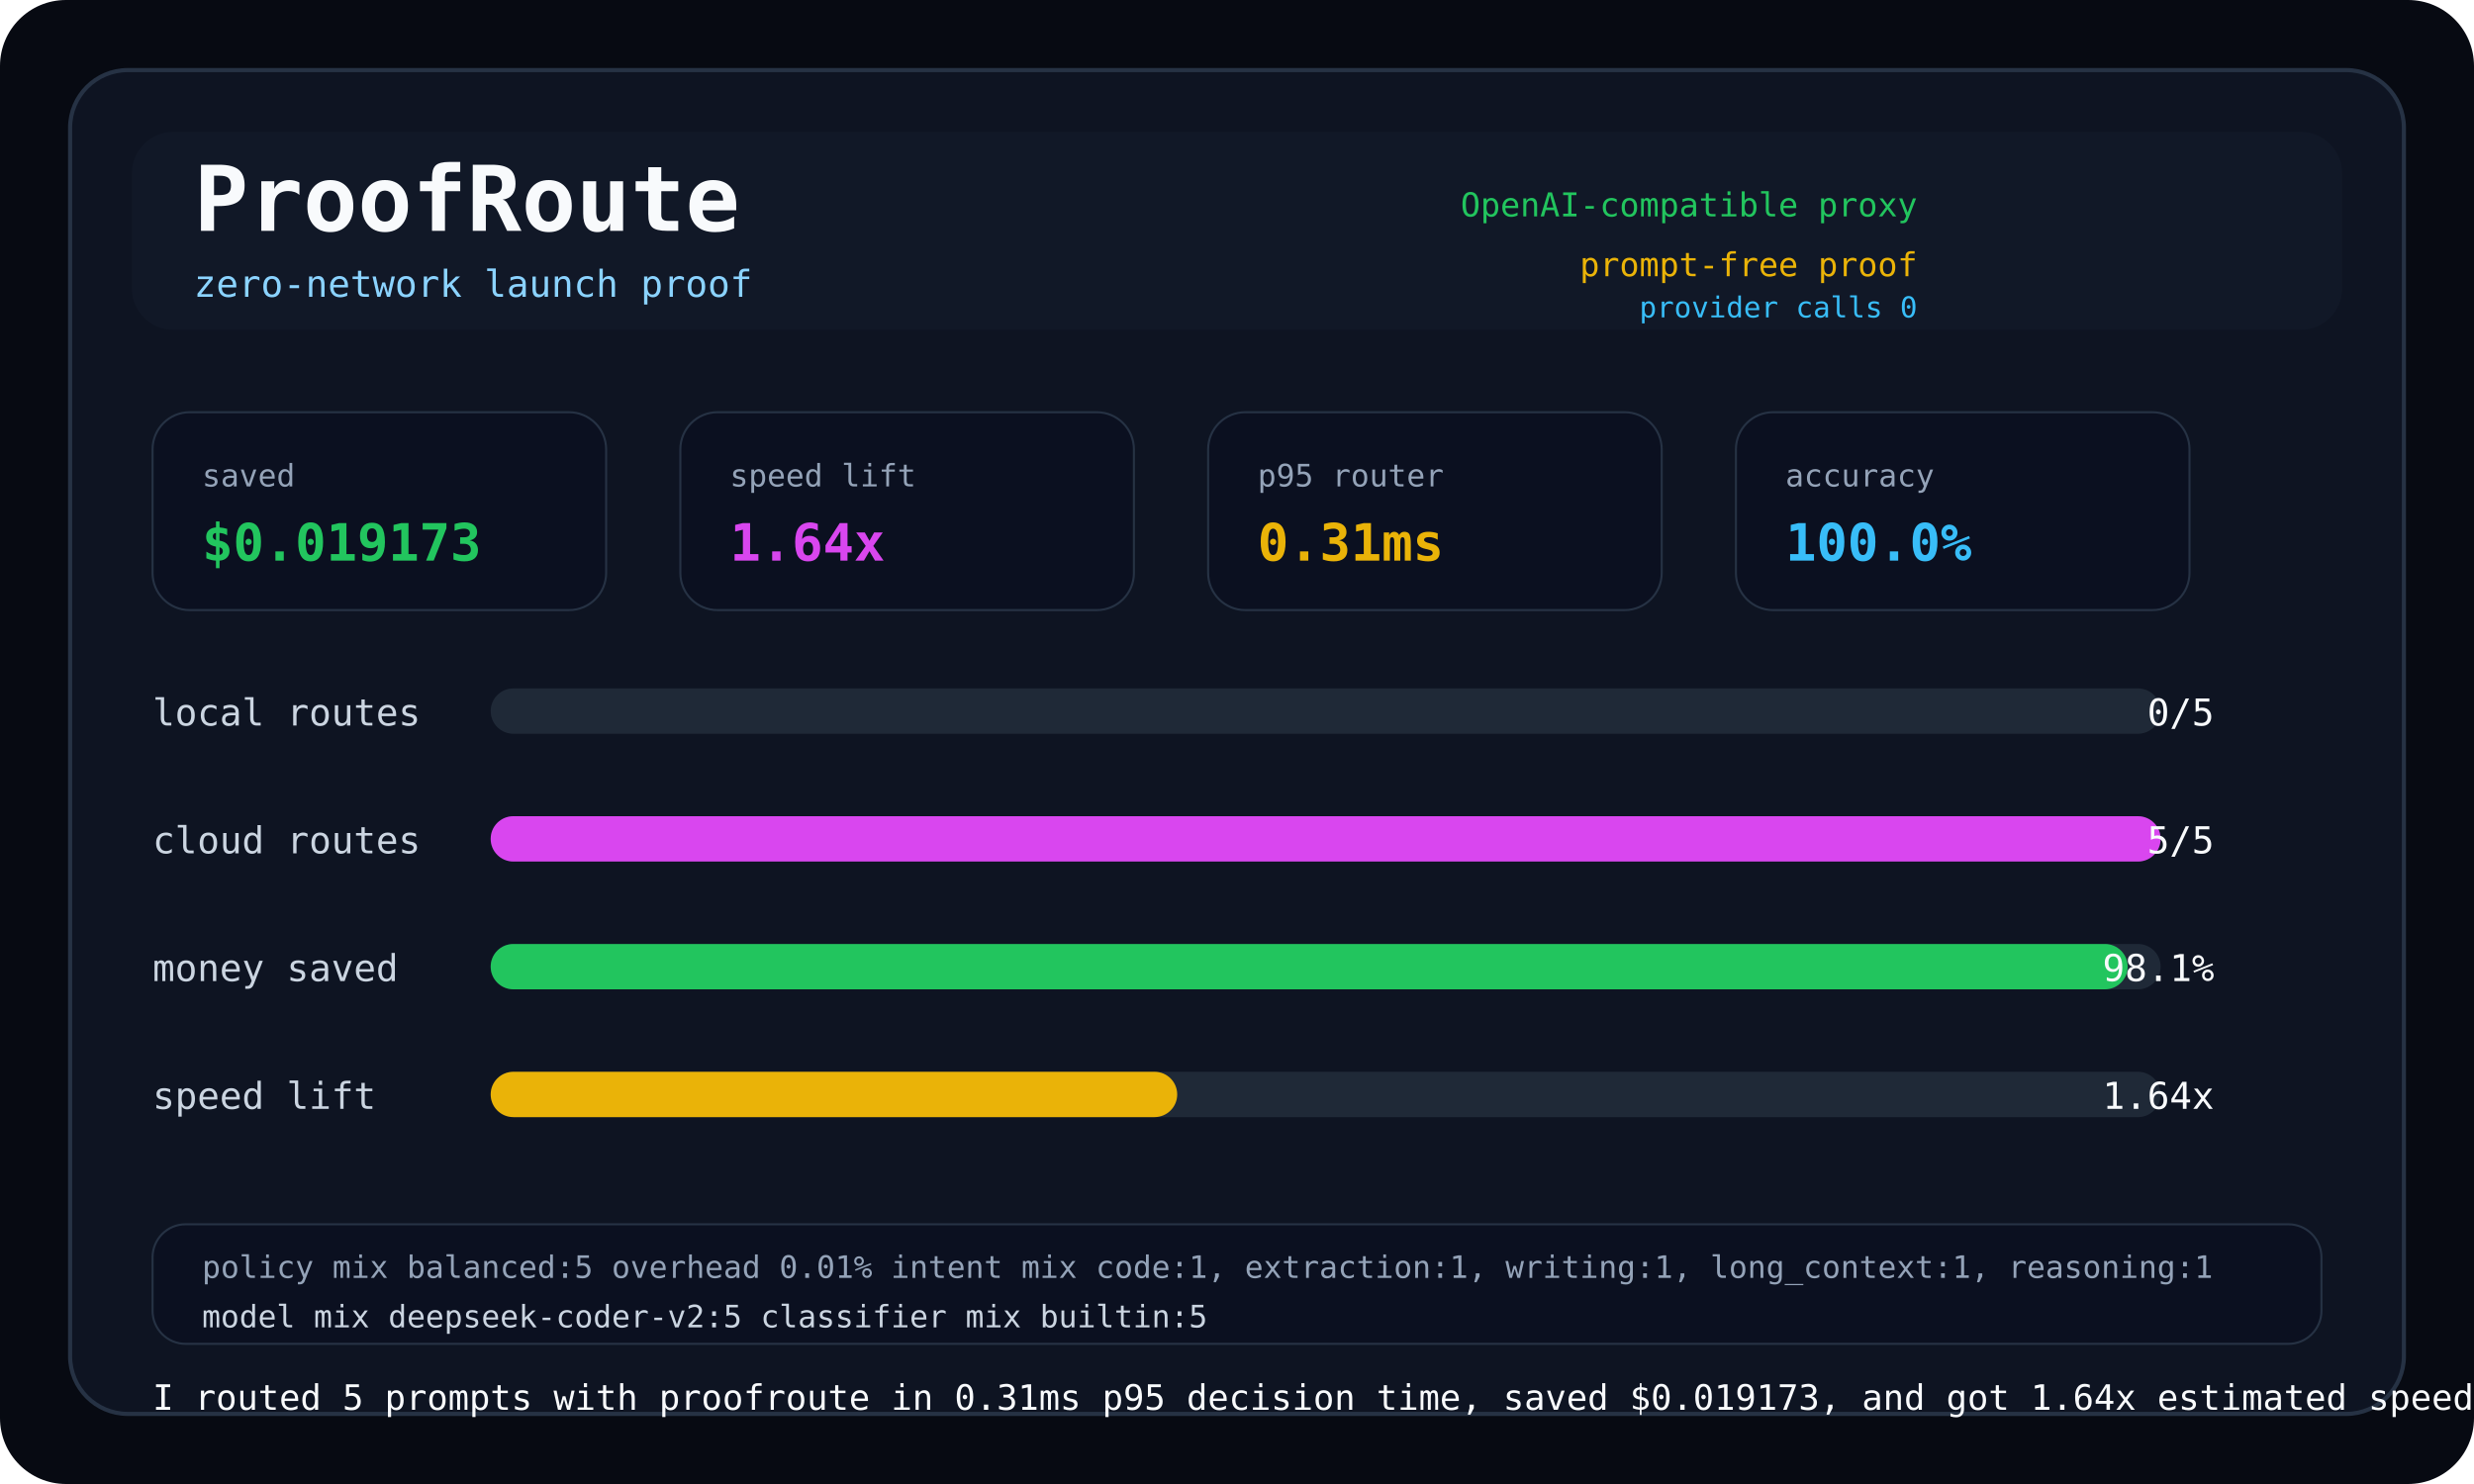
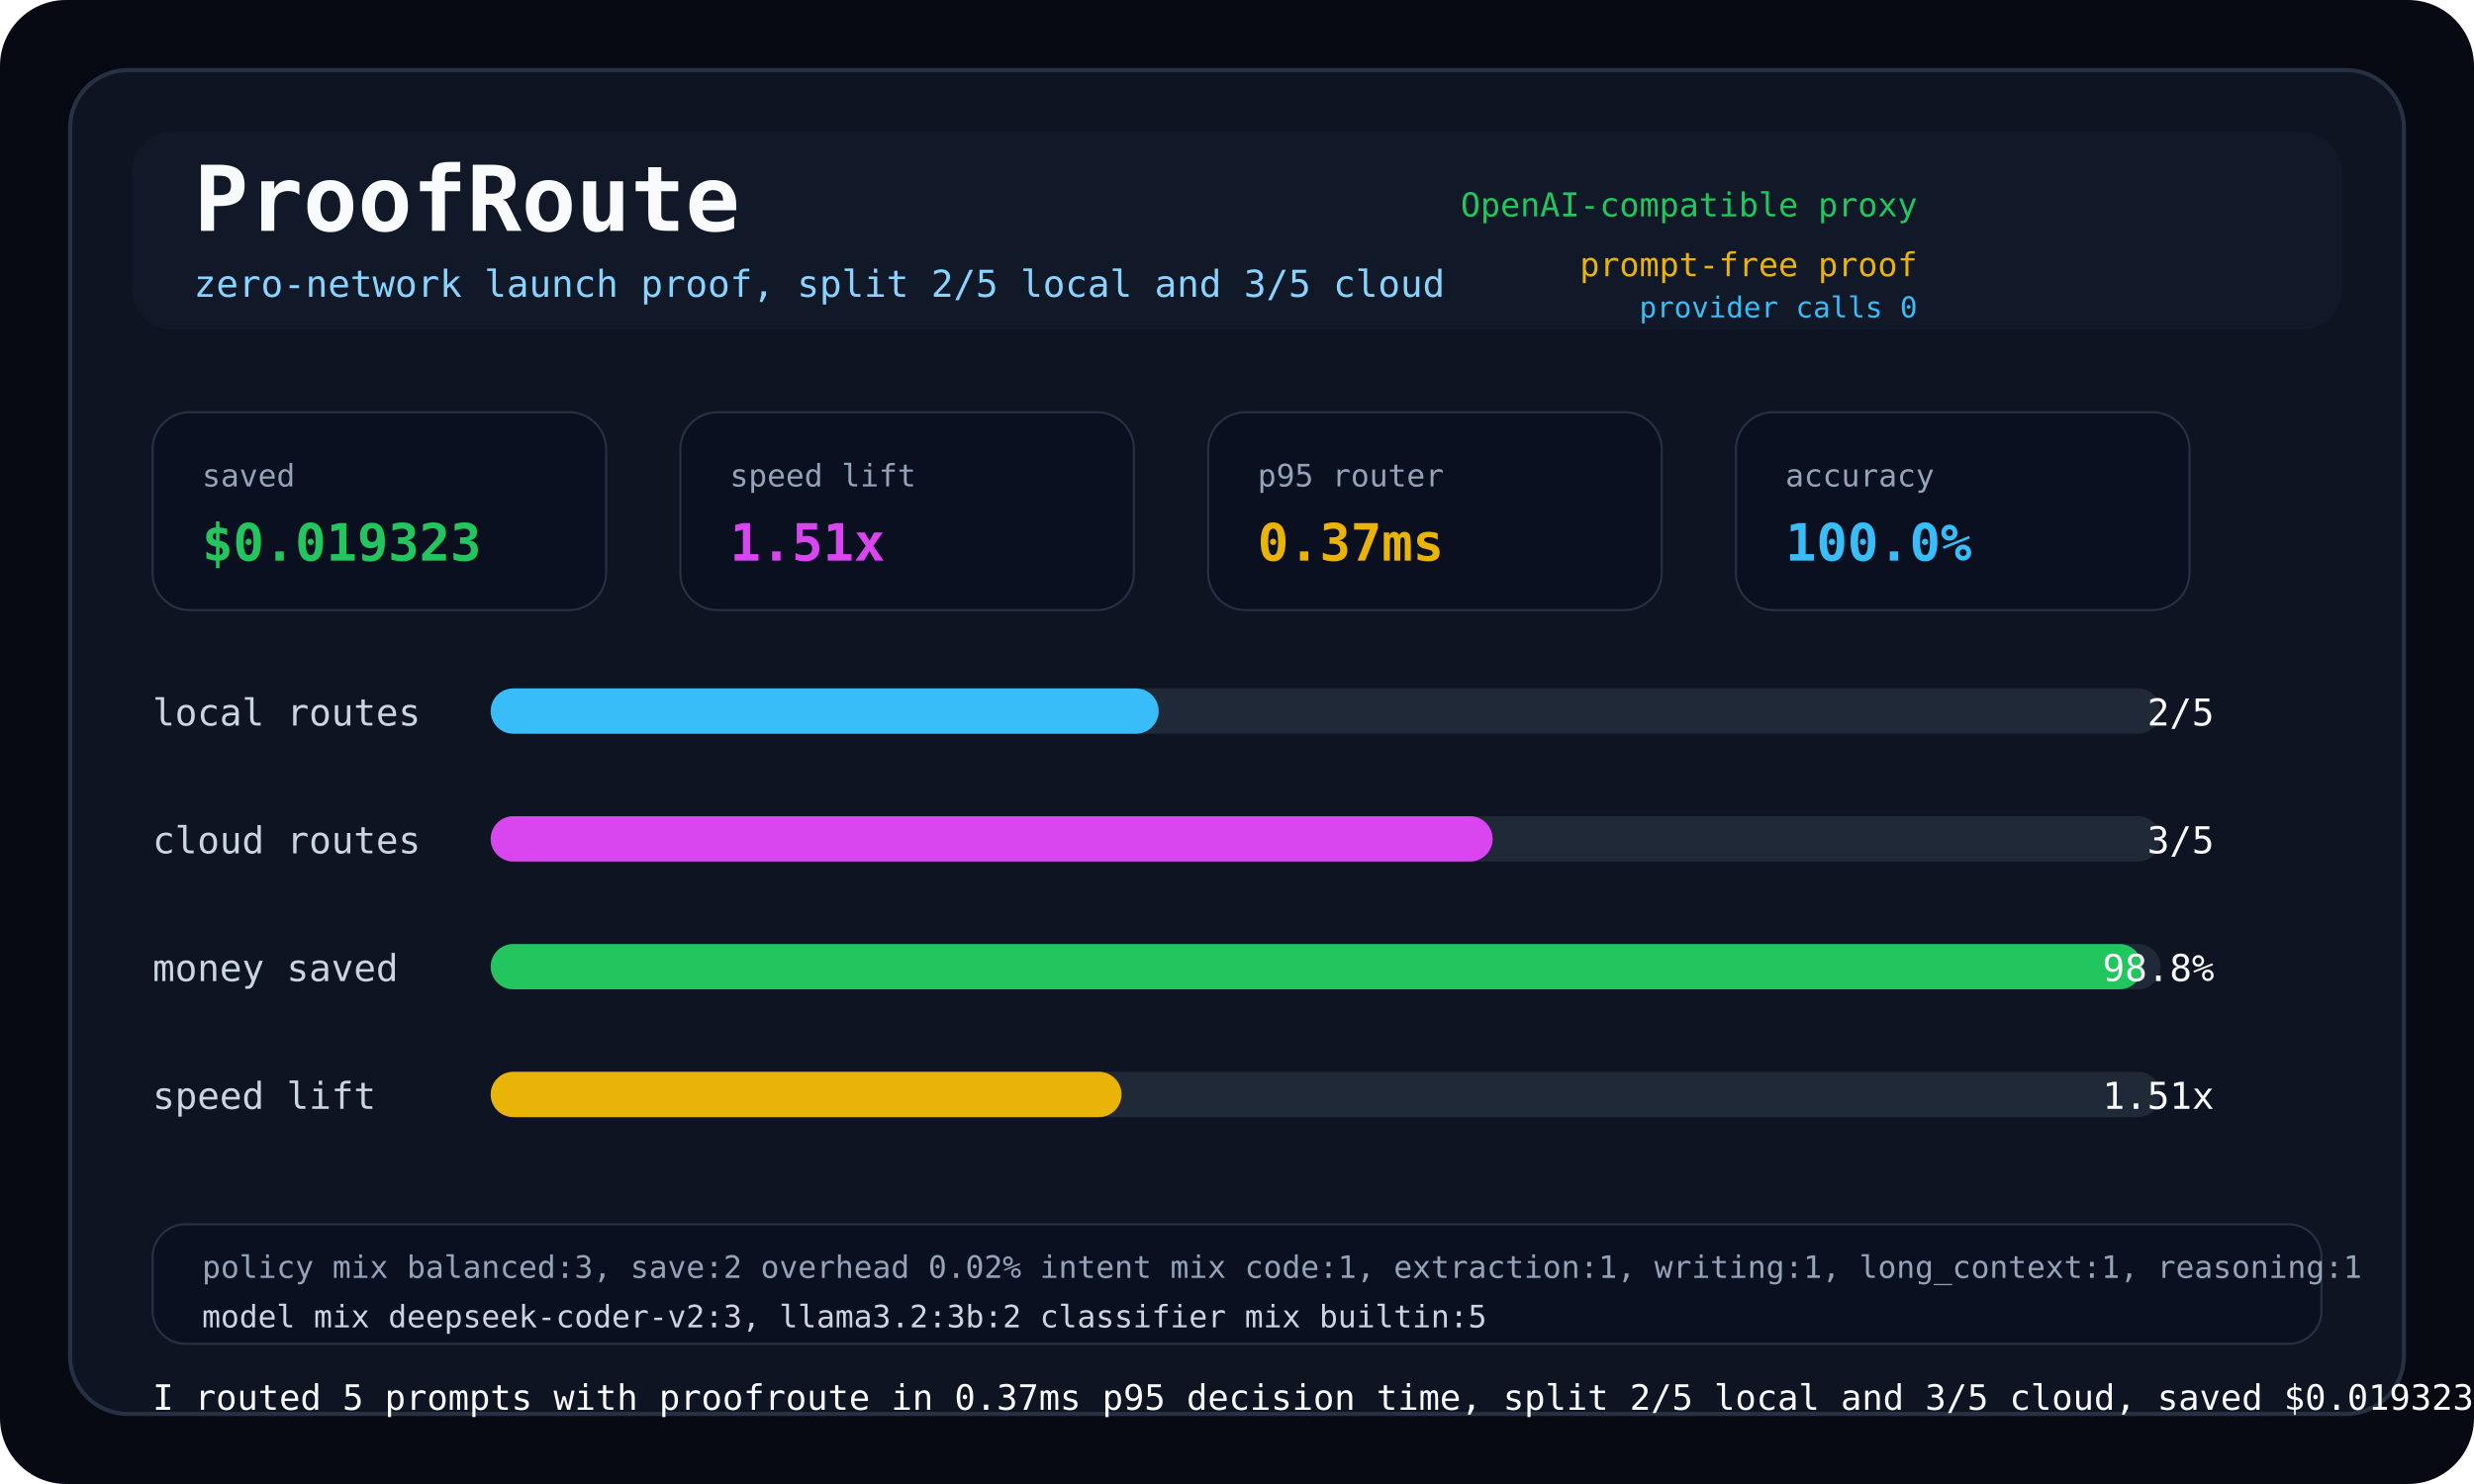
<svg xmlns="http://www.w3.org/2000/svg" width="1200" height="720" viewBox="0 0 1200 720" role="img" aria-labelledby="title desc">
  <rect width="1200" height="720" rx="32" fill="#070a12" />
  <rect x="34" y="34" width="1132" height="652" rx="28" fill="#0e1422" stroke="#263244" stroke-width="2" />
  <rect x="64" y="64" width="1072" height="96" rx="20" fill="#111827" />
  <text x="94" y="112" fill="#f8fafc" font-family="ui-monospace, SFMono-Regular, Menlo, monospace" font-size="44" font-weight="800" letter-spacing="0">ProofRoute</text>
-   <text x="94" y="144" fill="#8bd3ff" font-family="ui-monospace, SFMono-Regular, Menlo, monospace" font-size="18" letter-spacing="0">zero-network launch proof</text>
+   <text x="94" y="144" fill="#8bd3ff" font-family="ui-monospace, SFMono-Regular, Menlo, monospace" font-size="18" letter-spacing="0">zero-network launch proof, split 2/5 local and 3/5 cloud</text>
  <text x="930" y="105" fill="#22c55e" font-family="ui-monospace, SFMono-Regular, Menlo, monospace" font-size="16" text-anchor="end" letter-spacing="0">OpenAI-compatible proxy</text>
  <text x="930" y="134" fill="#eab308" font-family="ui-monospace, SFMono-Regular, Menlo, monospace" font-size="16" text-anchor="end" letter-spacing="0">prompt-free proof</text>
  <text x="930" y="154" fill="#38bdf8" font-family="ui-monospace, SFMono-Regular, Menlo, monospace" font-size="14" text-anchor="end" letter-spacing="0">provider calls 0</text>
  <rect x="74" y="200" width="220" height="96" rx="18" fill="#0b1020" stroke="#263244" stroke-width="1" />
  <text x="98" y="236" fill="#94a3b8" font-family="ui-monospace, SFMono-Regular, Menlo, monospace" font-size="15" letter-spacing="0">saved</text>
-   <text x="98" y="272" fill="#22c55e" font-family="ui-monospace, SFMono-Regular, Menlo, monospace" font-size="25" font-weight="800" letter-spacing="0">$0.019173</text>
+   <text x="98" y="272" fill="#22c55e" font-family="ui-monospace, SFMono-Regular, Menlo, monospace" font-size="25" font-weight="800" letter-spacing="0">$0.019323</text>
  <rect x="330" y="200" width="220" height="96" rx="18" fill="#0b1020" stroke="#263244" stroke-width="1" />
  <text x="354" y="236" fill="#94a3b8" font-family="ui-monospace, SFMono-Regular, Menlo, monospace" font-size="15" letter-spacing="0">speed lift</text>
-   <text x="354" y="272" fill="#d946ef" font-family="ui-monospace, SFMono-Regular, Menlo, monospace" font-size="25" font-weight="800" letter-spacing="0">1.64x</text>
+   <text x="354" y="272" fill="#d946ef" font-family="ui-monospace, SFMono-Regular, Menlo, monospace" font-size="25" font-weight="800" letter-spacing="0">1.51x</text>
  <rect x="586" y="200" width="220" height="96" rx="18" fill="#0b1020" stroke="#263244" stroke-width="1" />
  <text x="610" y="236" fill="#94a3b8" font-family="ui-monospace, SFMono-Regular, Menlo, monospace" font-size="15" letter-spacing="0">p95 router</text>
-   <text x="610" y="272" fill="#eab308" font-family="ui-monospace, SFMono-Regular, Menlo, monospace" font-size="25" font-weight="800" letter-spacing="0">0.31ms</text>
+   <text x="610" y="272" fill="#eab308" font-family="ui-monospace, SFMono-Regular, Menlo, monospace" font-size="25" font-weight="800" letter-spacing="0">0.37ms</text>
  <rect x="842" y="200" width="220" height="96" rx="18" fill="#0b1020" stroke="#263244" stroke-width="1" />
  <text x="866" y="236" fill="#94a3b8" font-family="ui-monospace, SFMono-Regular, Menlo, monospace" font-size="15" letter-spacing="0">accuracy</text>
  <text x="866" y="272" fill="#38bdf8" font-family="ui-monospace, SFMono-Regular, Menlo, monospace" font-size="25" font-weight="800" letter-spacing="0">100.0%</text>
  <text x="74" y="352" fill="#cbd5e1" font-family="ui-monospace, SFMono-Regular, Menlo, monospace" font-size="18" letter-spacing="0">local routes</text>
  <rect x="238" y="334" width="810" height="22" rx="11" fill="#1f2937" />
-   <rect x="238" y="334" width="0" height="22" rx="11" fill="#38bdf8" />
-   <text x="1074" y="352" fill="#f8fafc" font-family="ui-monospace, SFMono-Regular, Menlo, monospace" font-size="18" text-anchor="end" letter-spacing="0">0/5</text>
+   <rect x="238" y="334" width="324" height="22" rx="11" fill="#38bdf8" />
+   <text x="1074" y="352" fill="#f8fafc" font-family="ui-monospace, SFMono-Regular, Menlo, monospace" font-size="18" text-anchor="end" letter-spacing="0">2/5</text>
  <text x="74" y="414" fill="#cbd5e1" font-family="ui-monospace, SFMono-Regular, Menlo, monospace" font-size="18" letter-spacing="0">cloud routes</text>
  <rect x="238" y="396" width="810" height="22" rx="11" fill="#1f2937" />
-   <rect x="238" y="396" width="810" height="22" rx="11" fill="#d946ef" />
-   <text x="1074" y="414" fill="#f8fafc" font-family="ui-monospace, SFMono-Regular, Menlo, monospace" font-size="18" text-anchor="end" letter-spacing="0">5/5</text>
+   <rect x="238" y="396" width="486" height="22" rx="11" fill="#d946ef" />
+   <text x="1074" y="414" fill="#f8fafc" font-family="ui-monospace, SFMono-Regular, Menlo, monospace" font-size="18" text-anchor="end" letter-spacing="0">3/5</text>
  <text x="74" y="476" fill="#cbd5e1" font-family="ui-monospace, SFMono-Regular, Menlo, monospace" font-size="18" letter-spacing="0">money saved</text>
  <rect x="238" y="458" width="810" height="22" rx="11" fill="#1f2937" />
-   <rect x="238" y="458" width="794" height="22" rx="11" fill="#22c55e" />
-   <text x="1074" y="476" fill="#f8fafc" font-family="ui-monospace, SFMono-Regular, Menlo, monospace" font-size="18" text-anchor="end" letter-spacing="0">98.1%</text>
+   <rect x="238" y="458" width="801" height="22" rx="11" fill="#22c55e" />
+   <text x="1074" y="476" fill="#f8fafc" font-family="ui-monospace, SFMono-Regular, Menlo, monospace" font-size="18" text-anchor="end" letter-spacing="0">98.8%</text>
  <text x="74" y="538" fill="#cbd5e1" font-family="ui-monospace, SFMono-Regular, Menlo, monospace" font-size="18" letter-spacing="0">speed lift</text>
  <rect x="238" y="520" width="810" height="22" rx="11" fill="#1f2937" />
-   <rect x="238" y="520" width="333" height="22" rx="11" fill="#eab308" />
-   <text x="1074" y="538" fill="#f8fafc" font-family="ui-monospace, SFMono-Regular, Menlo, monospace" font-size="18" text-anchor="end" letter-spacing="0">1.64x</text>
+   <rect x="238" y="520" width="306" height="22" rx="11" fill="#eab308" />
+   <text x="1074" y="538" fill="#f8fafc" font-family="ui-monospace, SFMono-Regular, Menlo, monospace" font-size="18" text-anchor="end" letter-spacing="0">1.51x</text>
  <rect x="74" y="594" width="1052" height="58" rx="16" fill="#0b1020" stroke="#263244" stroke-width="1" />
-   <text x="98" y="620" fill="#94a3b8" font-family="ui-monospace, SFMono-Regular, Menlo, monospace" font-size="15" letter-spacing="0">policy mix balanced:5   overhead 0.01%   intent mix code:1, extraction:1, writing:1, long_context:1, reasoning:1</text>
-   <text x="98" y="644" fill="#cbd5e1" font-family="ui-monospace, SFMono-Regular, Menlo, monospace" font-size="15" letter-spacing="0">model mix deepseek-coder-v2:5   classifier mix builtin:5</text>
-   <text x="74" y="684" fill="#f8fafc" font-family="ui-monospace, SFMono-Regular, Menlo, monospace" font-size="17" letter-spacing="0">I routed 5 prompts with proofroute in 0.31ms p95 decision time, saved $0.019173, and got 1.64x estimated speedup be...</text>
+   <text x="98" y="620" fill="#94a3b8" font-family="ui-monospace, SFMono-Regular, Menlo, monospace" font-size="15" letter-spacing="0">policy mix balanced:3, save:2   overhead 0.02%   intent mix code:1, extraction:1, writing:1, long_context:1, reasoning:1</text>
+   <text x="98" y="644" fill="#cbd5e1" font-family="ui-monospace, SFMono-Regular, Menlo, monospace" font-size="15" letter-spacing="0">model mix deepseek-coder-v2:3, llama3.2:3b:2   classifier mix builtin:5</text>
+   <text x="74" y="684" fill="#f8fafc" font-family="ui-monospace, SFMono-Regular, Menlo, monospace" font-size="17" letter-spacing="0">I routed 5 prompts with proofroute in 0.37ms p95 decision time, split 2/5 local and 3/5 cloud, saved $0.019323, and...</text>
</svg>
